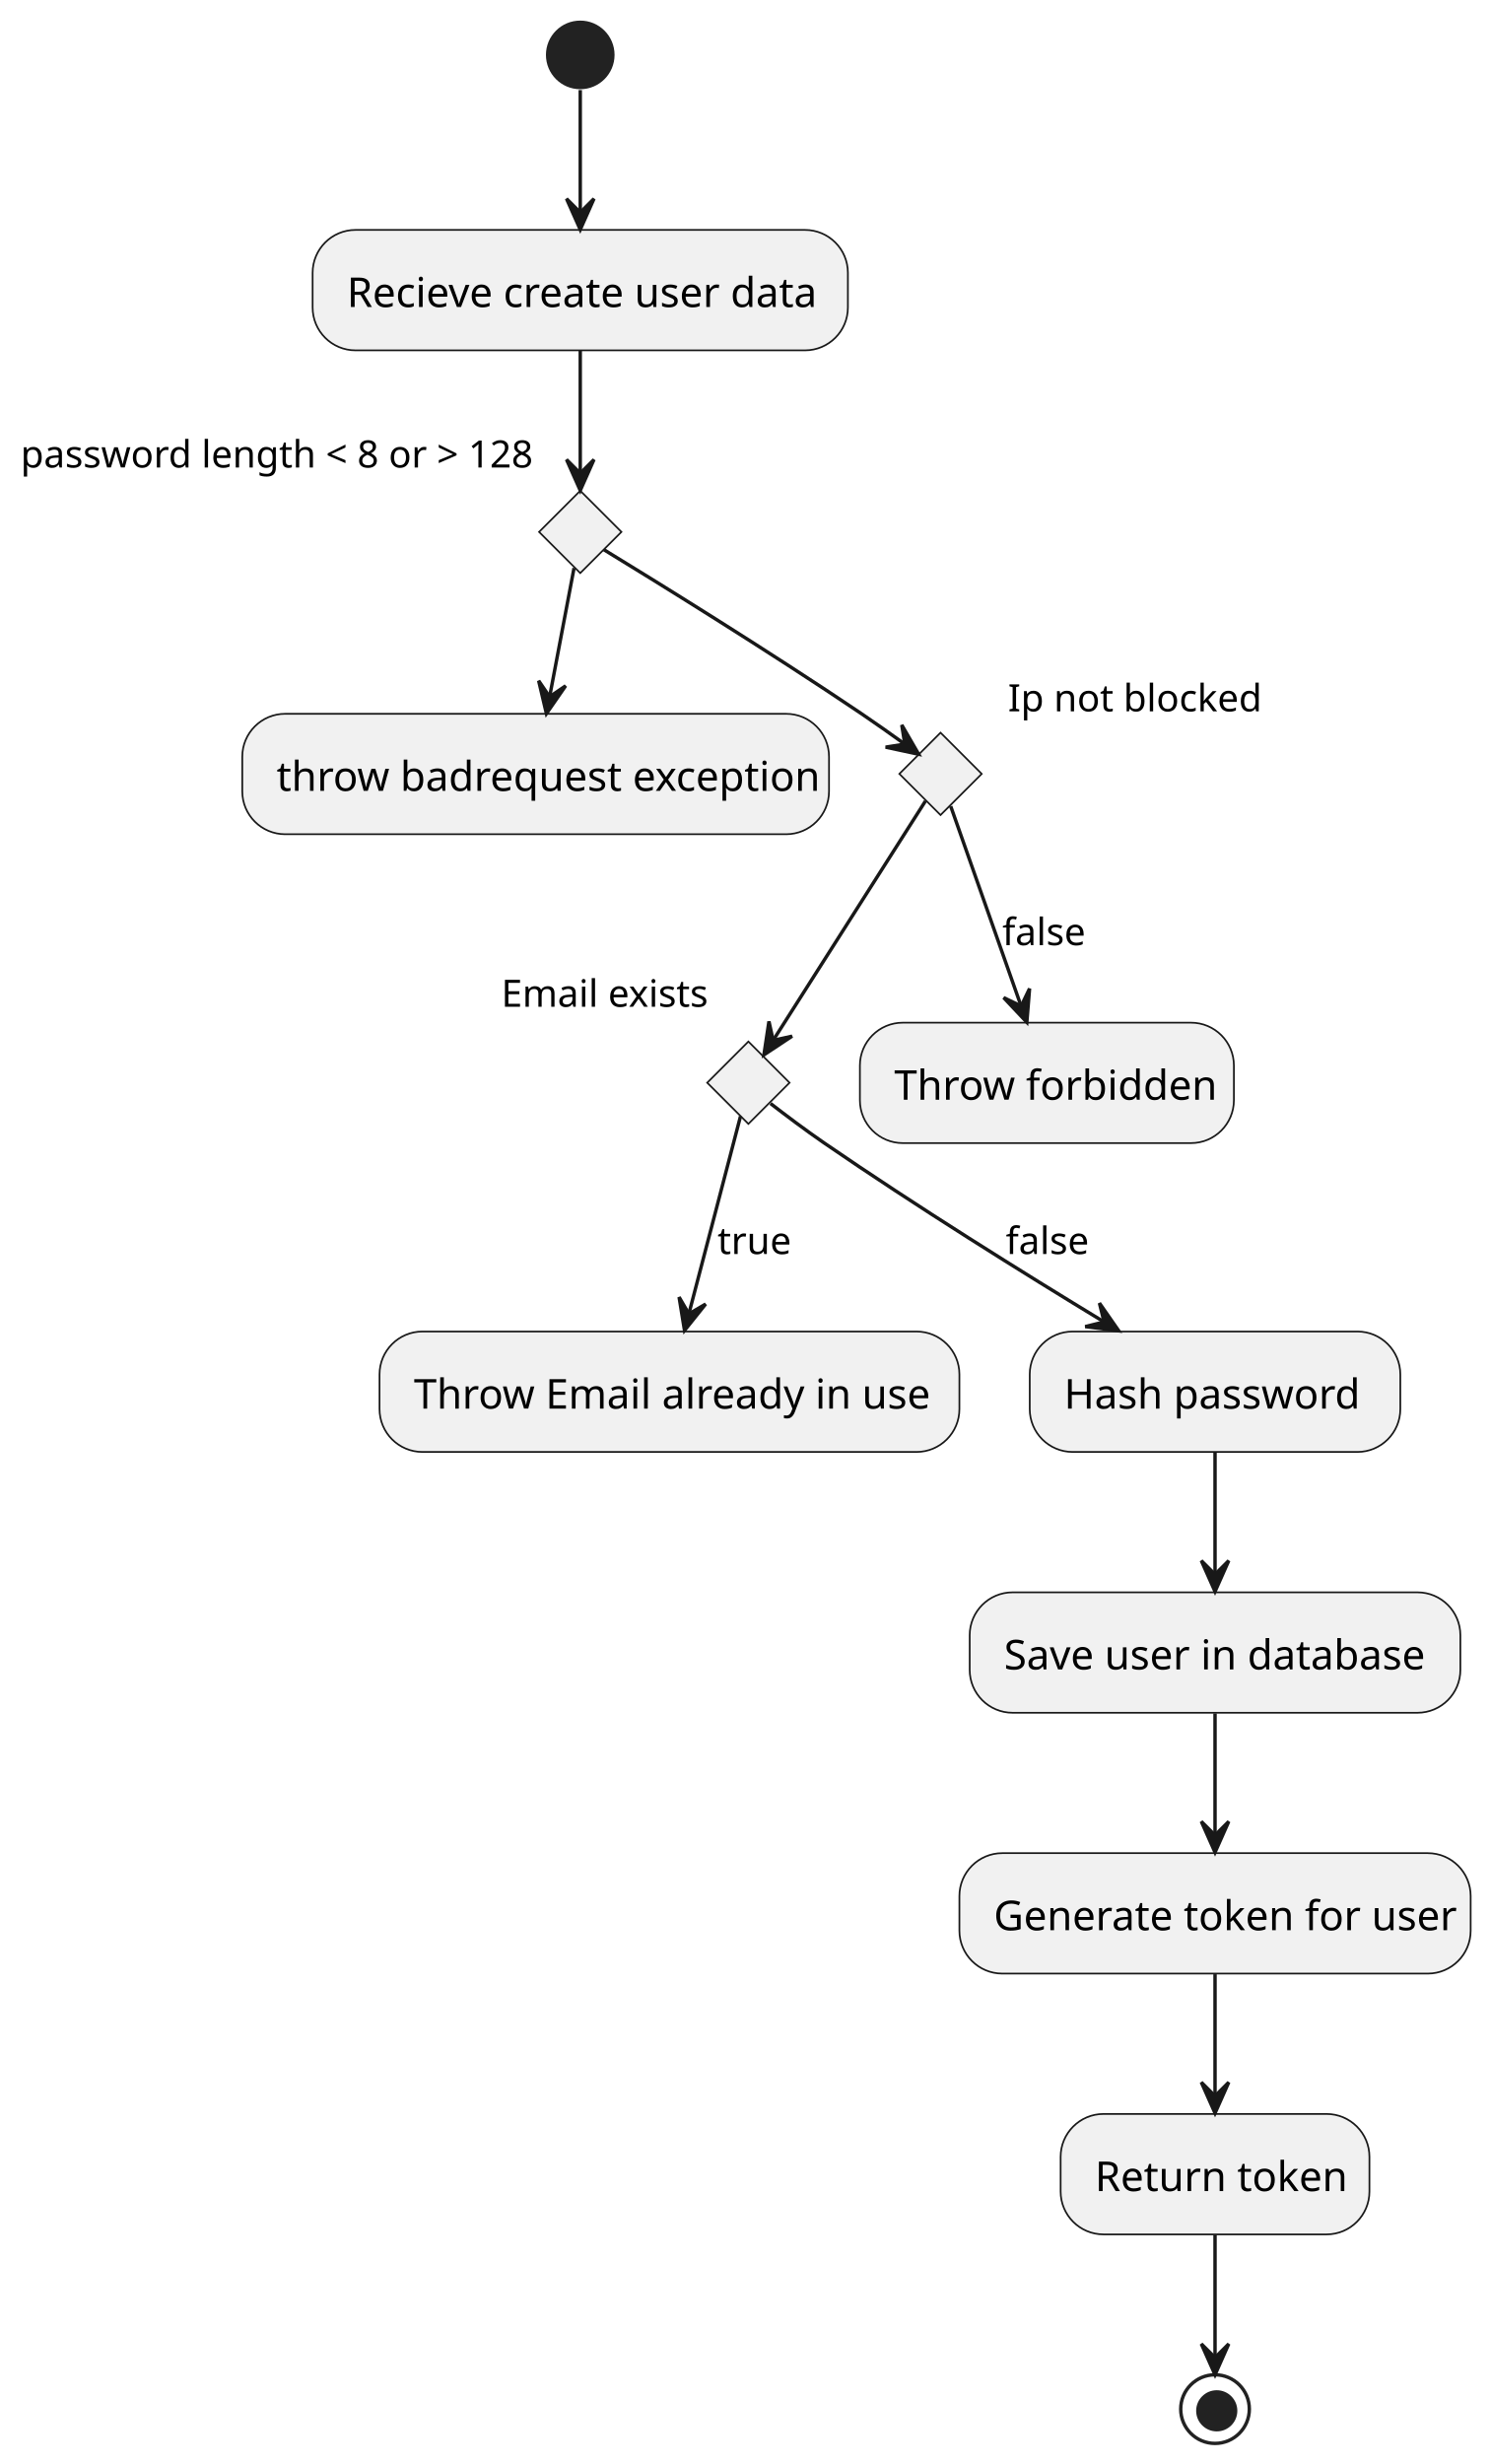
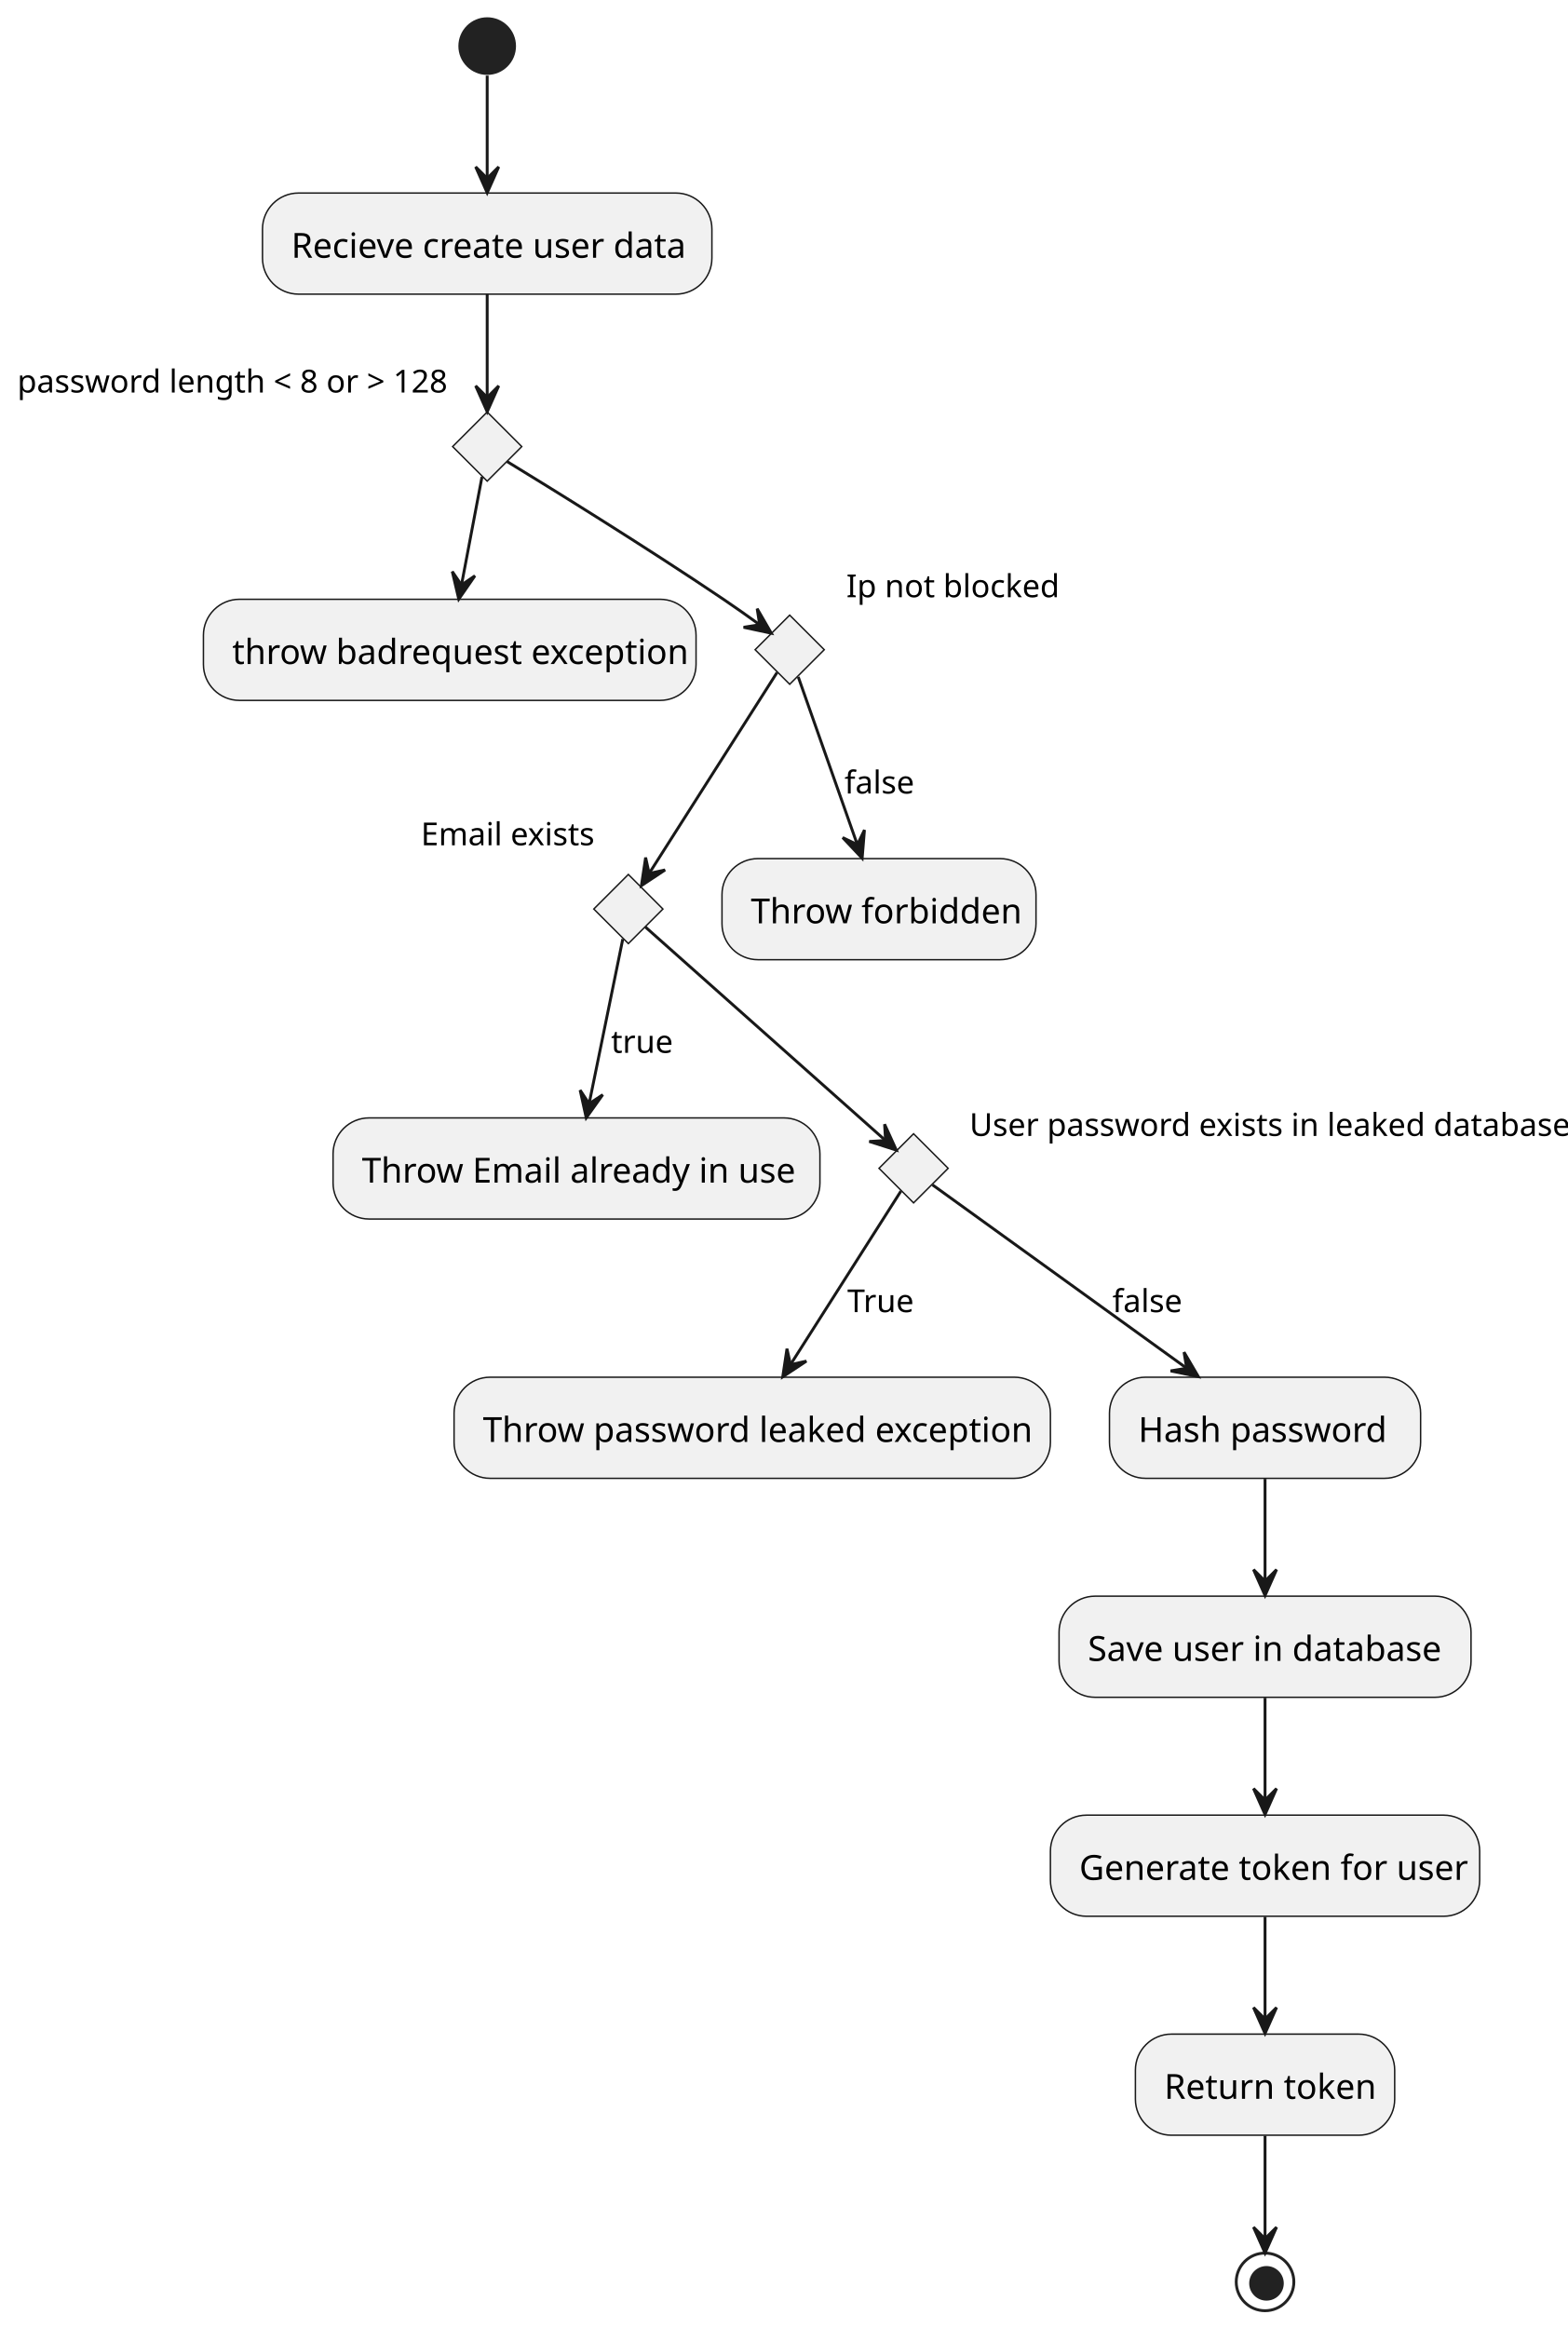
- <svg xmlns="http://www.w3.org/2000/svg" contentStyleType="text/css" height="718px" preserveAspectRatio="none" style="width:434px;height:718px;background:#FFFFFF;" version="1.1" viewBox="0 0 434 718" width="434px" zoomAndPan="magnify">
+ <svg xmlns="http://www.w3.org/2000/svg" contentStyleType="text/css" height="808px" preserveAspectRatio="none" style="width:544px;height:808px;background:#FFFFFF;" version="1.1" viewBox="0 0 544 808" width="544px" zoomAndPan="magnify">
  <defs />
  <g>
    <ellipse cx="169.109" cy="16" fill="#222222" rx="10" ry="10" style="stroke:none;stroke-width:1.0;" />
    <rect fill="#F1F1F1" height="35.094" rx="12.5" ry="12.5" style="stroke:#181818;stroke-width:0.5;" width="156" x="91.109" y="67" />
    <text fill="#000000" font-family="sans-serif" font-size="12" lengthAdjust="spacing" textLength="136" x="101.109" y="89.457">Recieve create user data</text>
    <g id="elem_#5">
      <polygon fill="#F1F1F1" points="169.109,143,181.109,155,169.109,167,157.109,155,169.109,143" style="stroke:#181818;stroke-width:0.5;" />
    </g>
    <rect fill="#F1F1F1" height="35.094" rx="12.5" ry="12.5" style="stroke:#181818;stroke-width:0.5;" width="171" x="70.609" y="208" />
    <text fill="#000000" font-family="sans-serif" font-size="12" lengthAdjust="spacing" textLength="151" x="80.609" y="230.457">throw badrequest exception</text>
    <g id="elem_#10">
      <polygon fill="#F1F1F1" points="274.109,213.5,286.109,225.5,274.109,237.5,262.109,225.5,274.109,213.5" style="stroke:#181818;stroke-width:0.5;" />
    </g>
    <g id="elem_#13">
      <polygon fill="#F1F1F1" points="218.109,303.5,230.109,315.5,218.109,327.5,206.109,315.5,218.109,303.5" style="stroke:#181818;stroke-width:0.5;" />
    </g>
-     <rect fill="#F1F1F1" height="35.094" rx="12.5" ry="12.5" style="stroke:#181818;stroke-width:0.5;" width="169" x="110.609" y="388" />
-     <text fill="#000000" font-family="sans-serif" font-size="12" lengthAdjust="spacing" textLength="149" x="120.609" y="410.457">Throw Email already in use</text>
-     <rect fill="#F1F1F1" height="35.094" rx="12.5" ry="12.5" style="stroke:#181818;stroke-width:0.5;" width="108" x="300.109" y="388" />
-     <text fill="#000000" font-family="sans-serif" font-size="12" lengthAdjust="spacing" textLength="88" x="310.109" y="410.457">Hash password</text>
-     <rect fill="#F1F1F1" height="35.094" rx="12.5" ry="12.5" style="stroke:#181818;stroke-width:0.5;" width="143" x="282.609" y="464" />
-     <text fill="#000000" font-family="sans-serif" font-size="12" lengthAdjust="spacing" textLength="123" x="292.609" y="486.457">Save user in database</text>
-     <rect fill="#F1F1F1" height="35.094" rx="12.5" ry="12.5" style="stroke:#181818;stroke-width:0.5;" width="149" x="279.609" y="540" />
-     <text fill="#000000" font-family="sans-serif" font-size="12" lengthAdjust="spacing" textLength="129" x="289.609" y="562.457">Generate token for user</text>
-     <rect fill="#F1F1F1" height="35.094" rx="12.5" ry="12.5" style="stroke:#181818;stroke-width:0.5;" width="90" x="309.109" y="616" />
-     <text fill="#000000" font-family="sans-serif" font-size="12" lengthAdjust="spacing" textLength="70" x="319.109" y="638.457">Return token</text>
-     <ellipse cx="354.109" cy="702" fill="none" rx="10" ry="10" style="stroke:#222222;stroke-width:1.0;" />
-     <ellipse cx="354.609" cy="702.5" fill="#222222" rx="6" ry="6" style="stroke:none;stroke-width:1.0;" />
+     <rect fill="#F1F1F1" height="35.094" rx="12.5" ry="12.5" style="stroke:#181818;stroke-width:0.5;" width="169" x="115.609" y="388" />
+     <text fill="#000000" font-family="sans-serif" font-size="12" lengthAdjust="spacing" textLength="149" x="125.609" y="410.457">Throw Email already in use</text>
+     <g id="elem_#18">
+       <polygon fill="#F1F1F1" points="317.109,393.5,329.109,405.5,317.109,417.5,305.109,405.5,317.109,393.5" style="stroke:#181818;stroke-width:0.5;" />
+     </g>
+     <rect fill="#F1F1F1" height="35.094" rx="12.5" ry="12.5" style="stroke:#181818;stroke-width:0.5;" width="207" x="157.609" y="478" />
+     <text fill="#000000" font-family="sans-serif" font-size="12" lengthAdjust="spacing" textLength="187" x="167.609" y="500.457">Throw password leaked exception</text>
+     <rect fill="#F1F1F1" height="35.094" rx="12.5" ry="12.5" style="stroke:#181818;stroke-width:0.5;" width="108" x="385.109" y="478" />
+     <text fill="#000000" font-family="sans-serif" font-size="12" lengthAdjust="spacing" textLength="88" x="395.109" y="500.457">Hash password</text>
+     <rect fill="#F1F1F1" height="35.094" rx="12.5" ry="12.5" style="stroke:#181818;stroke-width:0.5;" width="143" x="367.609" y="554" />
+     <text fill="#000000" font-family="sans-serif" font-size="12" lengthAdjust="spacing" textLength="123" x="377.609" y="576.457">Save user in database</text>
+     <rect fill="#F1F1F1" height="35.094" rx="12.5" ry="12.5" style="stroke:#181818;stroke-width:0.5;" width="149" x="364.609" y="630" />
+     <text fill="#000000" font-family="sans-serif" font-size="12" lengthAdjust="spacing" textLength="129" x="374.609" y="652.457">Generate token for user</text>
+     <rect fill="#F1F1F1" height="35.094" rx="12.5" ry="12.5" style="stroke:#181818;stroke-width:0.5;" width="90" x="394.109" y="706" />
+     <text fill="#000000" font-family="sans-serif" font-size="12" lengthAdjust="spacing" textLength="70" x="404.109" y="728.457">Return token</text>
+     <ellipse cx="439.109" cy="792" fill="none" rx="10" ry="10" style="stroke:#222222;stroke-width:1.0;" />
+     <ellipse cx="439.609" cy="792.5" fill="#222222" rx="6" ry="6" style="stroke:none;stroke-width:1.0;" />
    <rect fill="#F1F1F1" height="35.094" rx="12.5" ry="12.5" style="stroke:#181818;stroke-width:0.5;" width="109" x="250.609" y="298" />
    <text fill="#000000" font-family="sans-serif" font-size="12" lengthAdjust="spacing" textLength="89" x="260.609" y="320.457">Throw forbidden</text>
    <g id="link_start_Recieve create user data">
      <path d="M169.109,26.25 C169.109,35.43 169.109,49.84 169.109,61.9 " fill="none" id="start-to-Recieve create user data" style="stroke:#181818;stroke-width:1.0;" />
      <polygon fill="#181818" points="169.109,66.91,173.109,57.91,169.109,61.91,165.109,57.91,169.109,66.91" style="stroke:#181818;stroke-width:1.0;" />
    </g>
    <g id="link_Recieve create user data_#5">
      <path d="M169.109,102.08 C169.109,112.87 169.109,126.88 169.109,137.63 " fill="none" id="Recieve create user data-to-#5" style="stroke:#181818;stroke-width:1.0;" />
      <polygon fill="#181818" points="169.109,142.92,173.109,133.92,169.109,137.92,165.109,133.92,169.109,142.92" style="stroke:#181818;stroke-width:1.0;" />
      <text fill="#000000" font-family="sans-serif" font-size="11" lengthAdjust="spacing" textLength="143" x="6" y="136.231">password length &lt; 8 or &gt; 128</text>
    </g>
    <g id="link_#5_throw badrequest exception">
      <path d="M167.299,165.52 C165.479,175.11 162.609,190.23 160.239,202.76 " fill="none" id="#5-to-throw badrequest exception" style="stroke:#181818;stroke-width:1.0;" />
      <polygon fill="#181818" points="159.249,207.95,164.851,199.849,160.178,203.037,156.99,198.364,159.249,207.95" style="stroke:#181818;stroke-width:1.0;" />
    </g>
    <g id="link_#5_#10">
      <path d="M175.999,160.18 C190.209,168.85 223.719,189.52 251.109,208 C255.209,210.77 259.639,213.91 263.509,216.7 " fill="none" id="#5-to-#10" style="stroke:#181818;stroke-width:1.0;" />
      <polygon fill="#181818" points="267.739,219.78,262.817,211.249,263.697,216.837,258.109,217.717,267.739,219.78" style="stroke:#181818;stroke-width:1.0;" />
      <text fill="#000000" font-family="sans-serif" font-size="11" lengthAdjust="spacing" textLength="66" x="293.76" y="207.282">Ip not blocked</text>
    </g>
    <g id="link_#10_#13">
      <path d="M269.719,233.41 C260.109,248.5 237.169,284.54 225.379,303.07 " fill="none" id="#10-to-#13" style="stroke:#181818;stroke-width:1.0;" />
      <polygon fill="#181818" points="222.639,307.38,230.85,301.94,225.327,303.163,224.103,297.64,222.639,307.38" style="stroke:#181818;stroke-width:1.0;" />
      <text fill="#000000" font-family="sans-serif" font-size="11" lengthAdjust="spacing" textLength="56" x="146.103" y="293.372">Email exists</text>
    </g>
    <g id="link_#13_Throw Email already in use">
-       <path d="M215.819,325.26 C212.349,338.53 205.659,364.15 200.809,382.67 " fill="none" id="#13-to-Throw Email already in use" style="stroke:#181818;stroke-width:1.0;" />
-       <polygon fill="#181818" points="199.499,387.69,205.654,380.001,200.769,382.854,197.916,377.969,199.499,387.69" style="stroke:#181818;stroke-width:1.0;" />
-       <text fill="#000000" font-family="sans-serif" font-size="11" lengthAdjust="spacing" textLength="19" x="209.109" y="365.419">true</text>
+       <path d="M216.179,325.92 C213.409,339.45 208.229,364.79 204.499,383.04 " fill="none" id="#13-to-Throw Email already in use" style="stroke:#181818;stroke-width:1.0;" />
+       <polygon fill="#181818" points="203.489,387.98,209.208,379.962,204.489,383.081,201.37,378.362,203.489,387.98" style="stroke:#181818;stroke-width:1.0;" />
+       <text fill="#000000" font-family="sans-serif" font-size="11" lengthAdjust="spacing" textLength="19" x="212.109" y="365.419">true</text>
    </g>
-     <g id="link_#13_Hash password">
-       <path d="M224.549,321.55 C228.879,324.9 234.759,329.32 240.109,333 C267.009,351.48 298.499,371.08 321.549,385.07 " fill="none" id="#13-to-Hash password" style="stroke:#181818;stroke-width:1.0;" />
-       <polygon fill="#181818" points="326.049,387.8,320.422,379.717,321.772,385.211,316.279,386.561,326.049,387.8" style="stroke:#181818;stroke-width:1.0;" />
-       <text fill="#000000" font-family="sans-serif" font-size="11" lengthAdjust="spacing" textLength="24" x="293.109" y="365.419">false</text>
+     <g id="link_#13_#18">
+       <path d="M224.009,321.74 C240.409,336.32 286.689,377.46 307.159,395.66 " fill="none" id="#13-to-#18" style="stroke:#181818;stroke-width:1.0;" />
+       <polygon fill="#181818" points="311.119,399.17,307.05,390.201,307.382,395.848,301.735,396.18,311.119,399.17" style="stroke:#181818;stroke-width:1.0;" />
+       <text fill="#000000" font-family="sans-serif" font-size="11" lengthAdjust="spacing" textLength="201" x="336.519" y="394.253">User password exists in leaked database</text>
+     </g>
+     <g id="link_#18_Throw password leaked exception">
+       <path d="M312.719,413.41 C304.569,426.21 286.809,454.12 274.409,473.59 " fill="none" id="#18-to-Throw password leaked exception" style="stroke:#181818;stroke-width:1.0;" />
+       <polygon fill="#181818" points="271.699,477.86,279.909,472.42,274.387,473.644,273.163,468.12,271.699,477.86" style="stroke:#181818;stroke-width:1.0;" />
+       <text fill="#000000" font-family="sans-serif" font-size="11" lengthAdjust="spacing" textLength="22" x="294.109" y="455.419">True</text>
+     </g>
+     <g id="link_#18_Hash password">
+       <path d="M323.669,411.23 C339.989,423 383.179,454.16 411.849,474.84 " fill="none" id="#18-to-Hash password" style="stroke:#181818;stroke-width:1.0;" />
+       <polygon fill="#181818" points="415.969,477.81,410.993,469.311,411.909,474.893,406.326,475.808,415.969,477.81" style="stroke:#181818;stroke-width:1.0;" />
+       <text fill="#000000" font-family="sans-serif" font-size="11" lengthAdjust="spacing" textLength="24" x="386.109" y="455.419">false</text>
    </g>
    <g id="link_Hash password_Save user in database">
-       <path d="M354.109,423.29 C354.109,433.79 354.109,447.43 354.109,458.75 " fill="none" id="Hash password-to-Save user in database" style="stroke:#181818;stroke-width:1.0;" />
-       <polygon fill="#181818" points="354.109,463.77,358.109,454.77,354.109,458.77,350.109,454.77,354.109,463.77" style="stroke:#181818;stroke-width:1.0;" />
+       <path d="M439.109,513.29 C439.109,523.79 439.109,537.43 439.109,548.75 " fill="none" id="Hash password-to-Save user in database" style="stroke:#181818;stroke-width:1.0;" />
+       <polygon fill="#181818" points="439.109,553.77,443.109,544.77,439.109,548.77,435.109,544.77,439.109,553.77" style="stroke:#181818;stroke-width:1.0;" />
    </g>
    <g id="link_Save user in database_Generate token for user">
-       <path d="M354.109,499.29 C354.109,509.79 354.109,523.43 354.109,534.75 " fill="none" id="Save user in database-to-Generate token for user" style="stroke:#181818;stroke-width:1.0;" />
-       <polygon fill="#181818" points="354.109,539.77,358.109,530.77,354.109,534.77,350.109,530.77,354.109,539.77" style="stroke:#181818;stroke-width:1.0;" />
+       <path d="M439.109,589.29 C439.109,599.79 439.109,613.43 439.109,624.75 " fill="none" id="Save user in database-to-Generate token for user" style="stroke:#181818;stroke-width:1.0;" />
+       <polygon fill="#181818" points="439.109,629.77,443.109,620.77,439.109,624.77,435.109,620.77,439.109,629.77" style="stroke:#181818;stroke-width:1.0;" />
    </g>
    <g id="link_Generate token for user_Return token">
-       <path d="M354.109,575.29 C354.109,585.79 354.109,599.43 354.109,610.75 " fill="none" id="Generate token for user-to-Return token" style="stroke:#181818;stroke-width:1.0;" />
-       <polygon fill="#181818" points="354.109,615.77,358.109,606.77,354.109,610.77,350.109,606.77,354.109,615.77" style="stroke:#181818;stroke-width:1.0;" />
+       <path d="M439.109,665.29 C439.109,675.79 439.109,689.43 439.109,700.75 " fill="none" id="Generate token for user-to-Return token" style="stroke:#181818;stroke-width:1.0;" />
+       <polygon fill="#181818" points="439.109,705.77,443.109,696.77,439.109,700.77,435.109,696.77,439.109,705.77" style="stroke:#181818;stroke-width:1.0;" />
    </g>
    <g id="link_Return token_end">
-       <path d="M354.109,651.28 C354.109,662.29 354.109,676.52 354.109,686.94 " fill="none" id="Return token-to-end" style="stroke:#181818;stroke-width:1.0;" />
-       <polygon fill="#181818" points="354.109,692,358.109,683,354.109,687,350.109,683,354.109,692" style="stroke:#181818;stroke-width:1.0;" />
+       <path d="M439.109,741.28 C439.109,752.29 439.109,766.52 439.109,776.94 " fill="none" id="Return token-to-end" style="stroke:#181818;stroke-width:1.0;" />
+       <polygon fill="#181818" points="439.109,782,443.109,773,439.109,777,435.109,773,439.109,782" style="stroke:#181818;stroke-width:1.0;" />
    </g>
    <g id="link_#10_Throw forbidden">
      <path d="M277.079,234.94 C281.739,248.15 290.889,274.14 297.469,292.82 " fill="none" id="#10-to-Throw forbidden" style="stroke:#181818;stroke-width:1.0;" />
      <polygon fill="#181818" points="299.259,297.88,300.058,288.064,297.606,293.161,292.508,290.709,299.259,297.88" style="stroke:#181818;stroke-width:1.0;" />
-       <text fill="#000000" font-family="sans-serif" font-size="11" lengthAdjust="spacing" textLength="24" x="292.109" y="275.419">false</text>
+       <text fill="#000000" font-family="sans-serif" font-size="11" lengthAdjust="spacing" textLength="24" x="293.109" y="275.419">false</text>
    </g>
  </g>
</svg>
